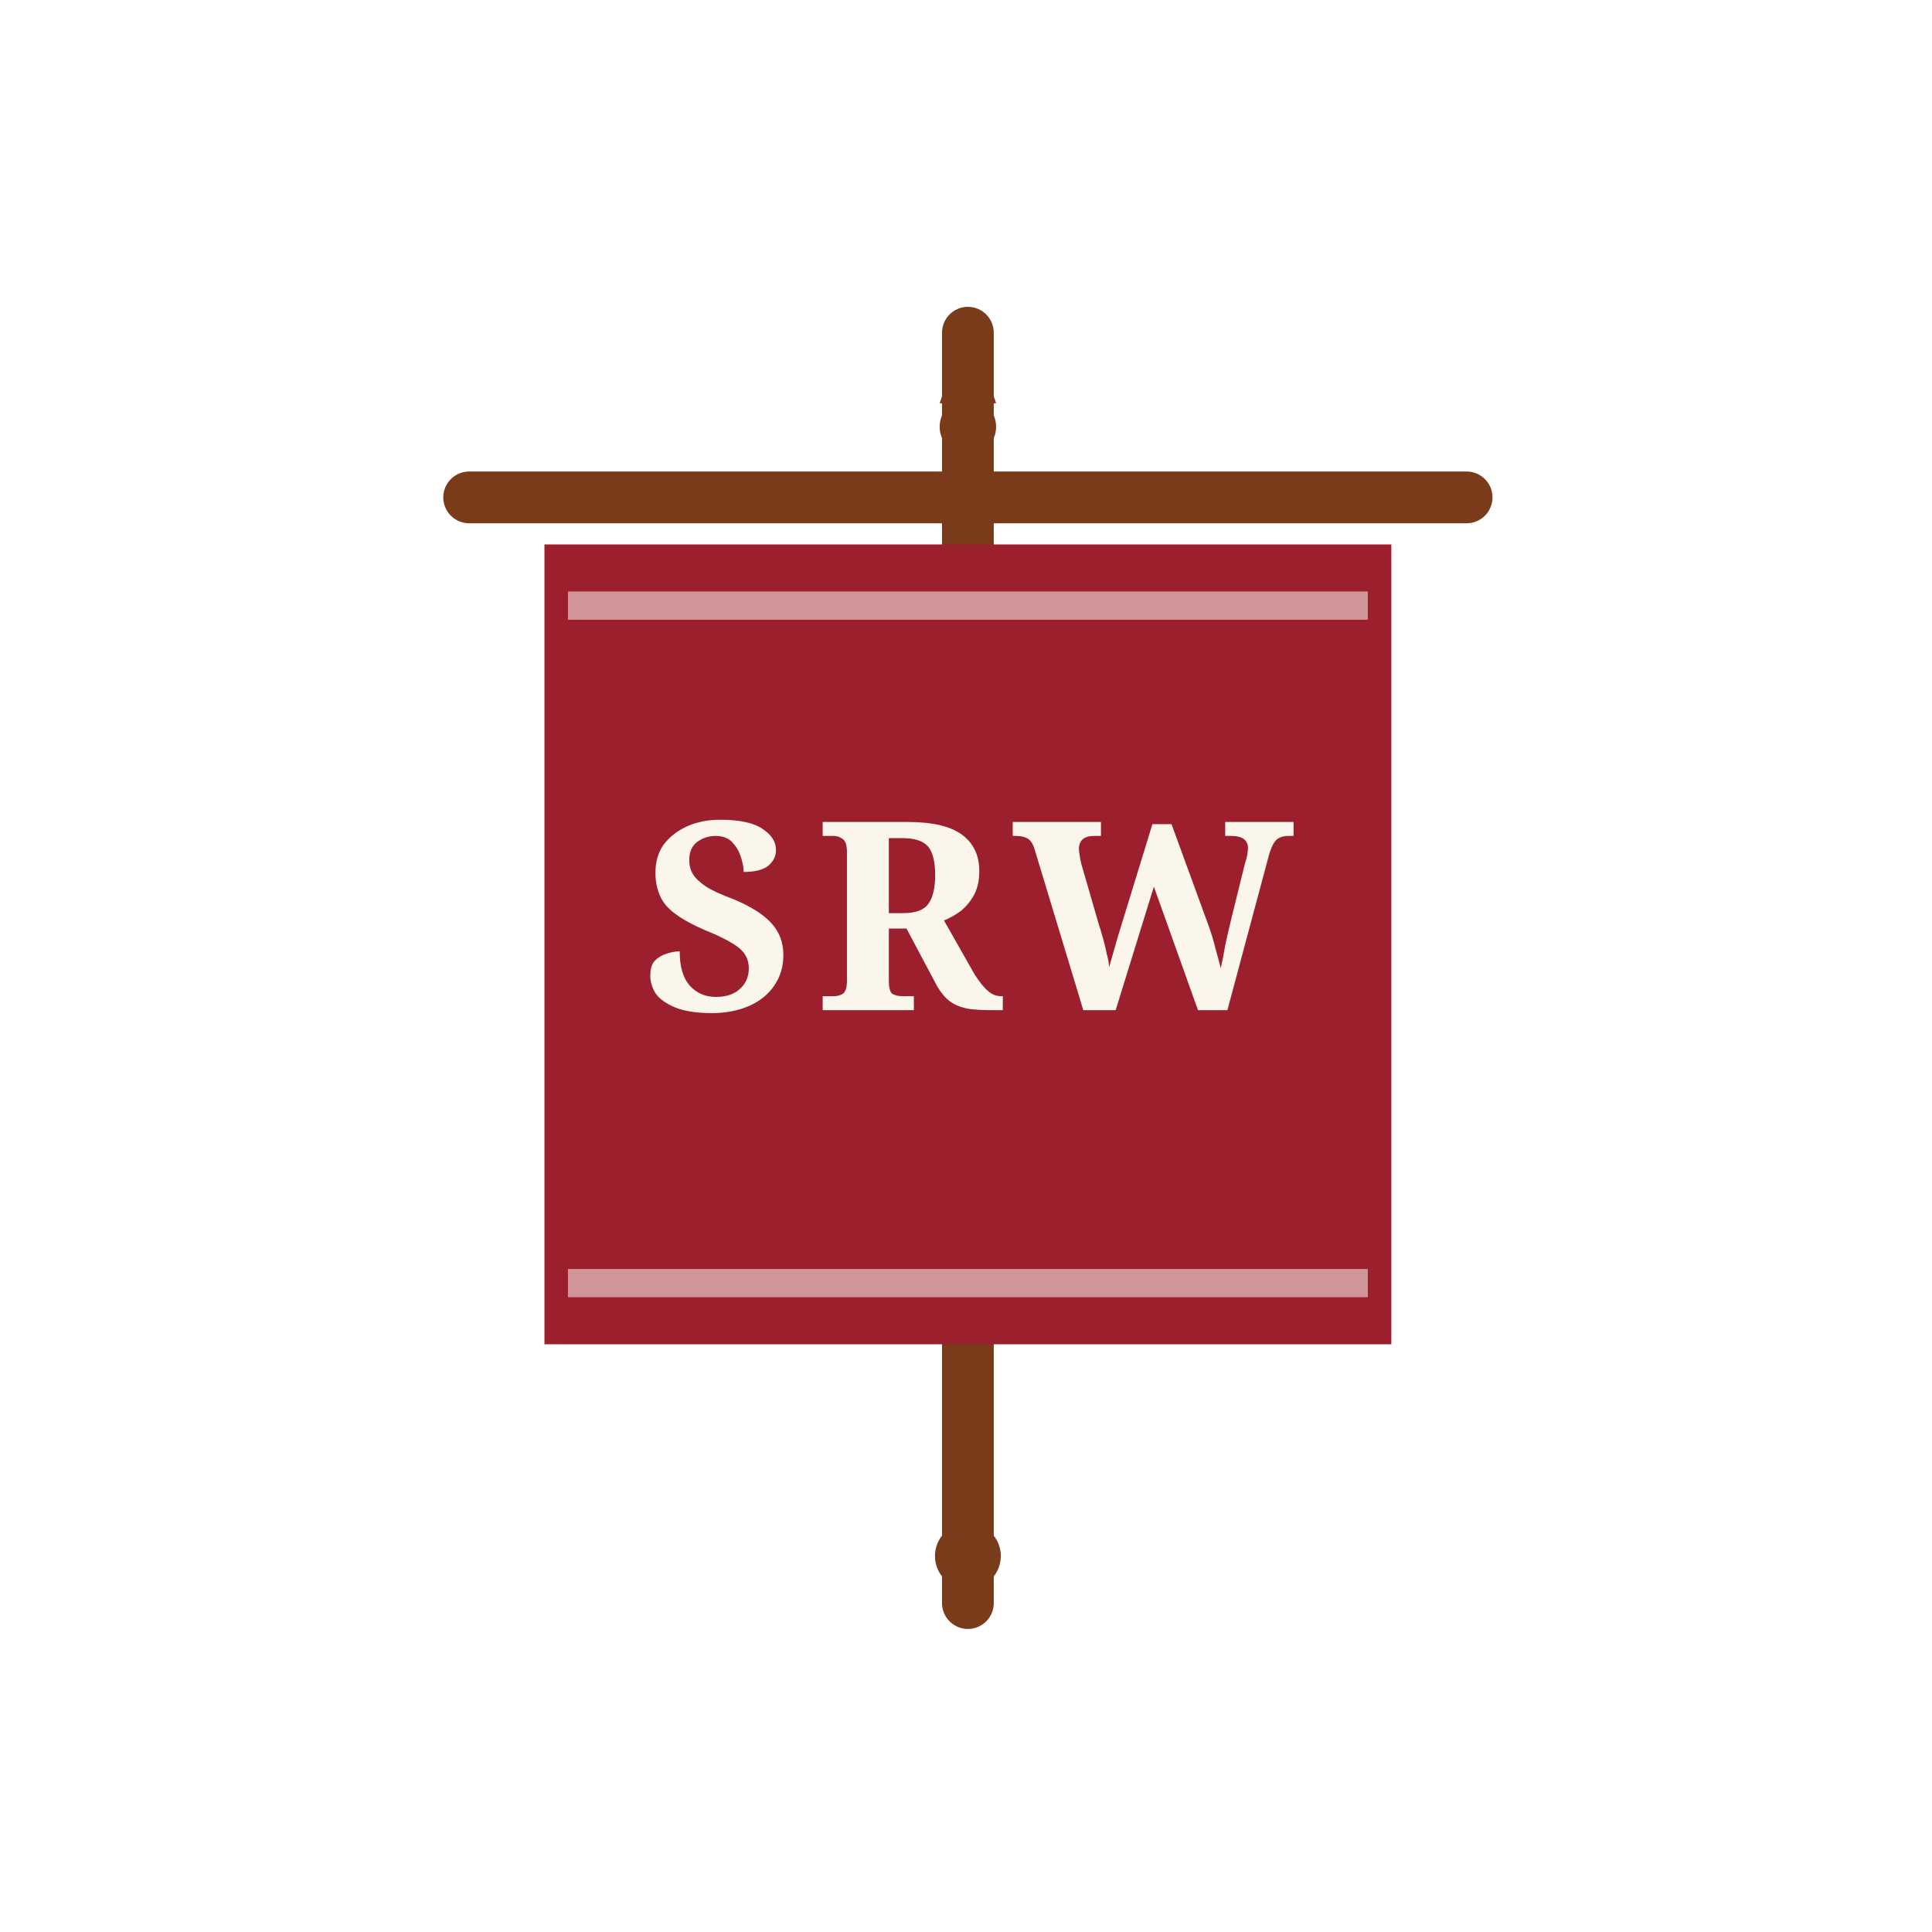
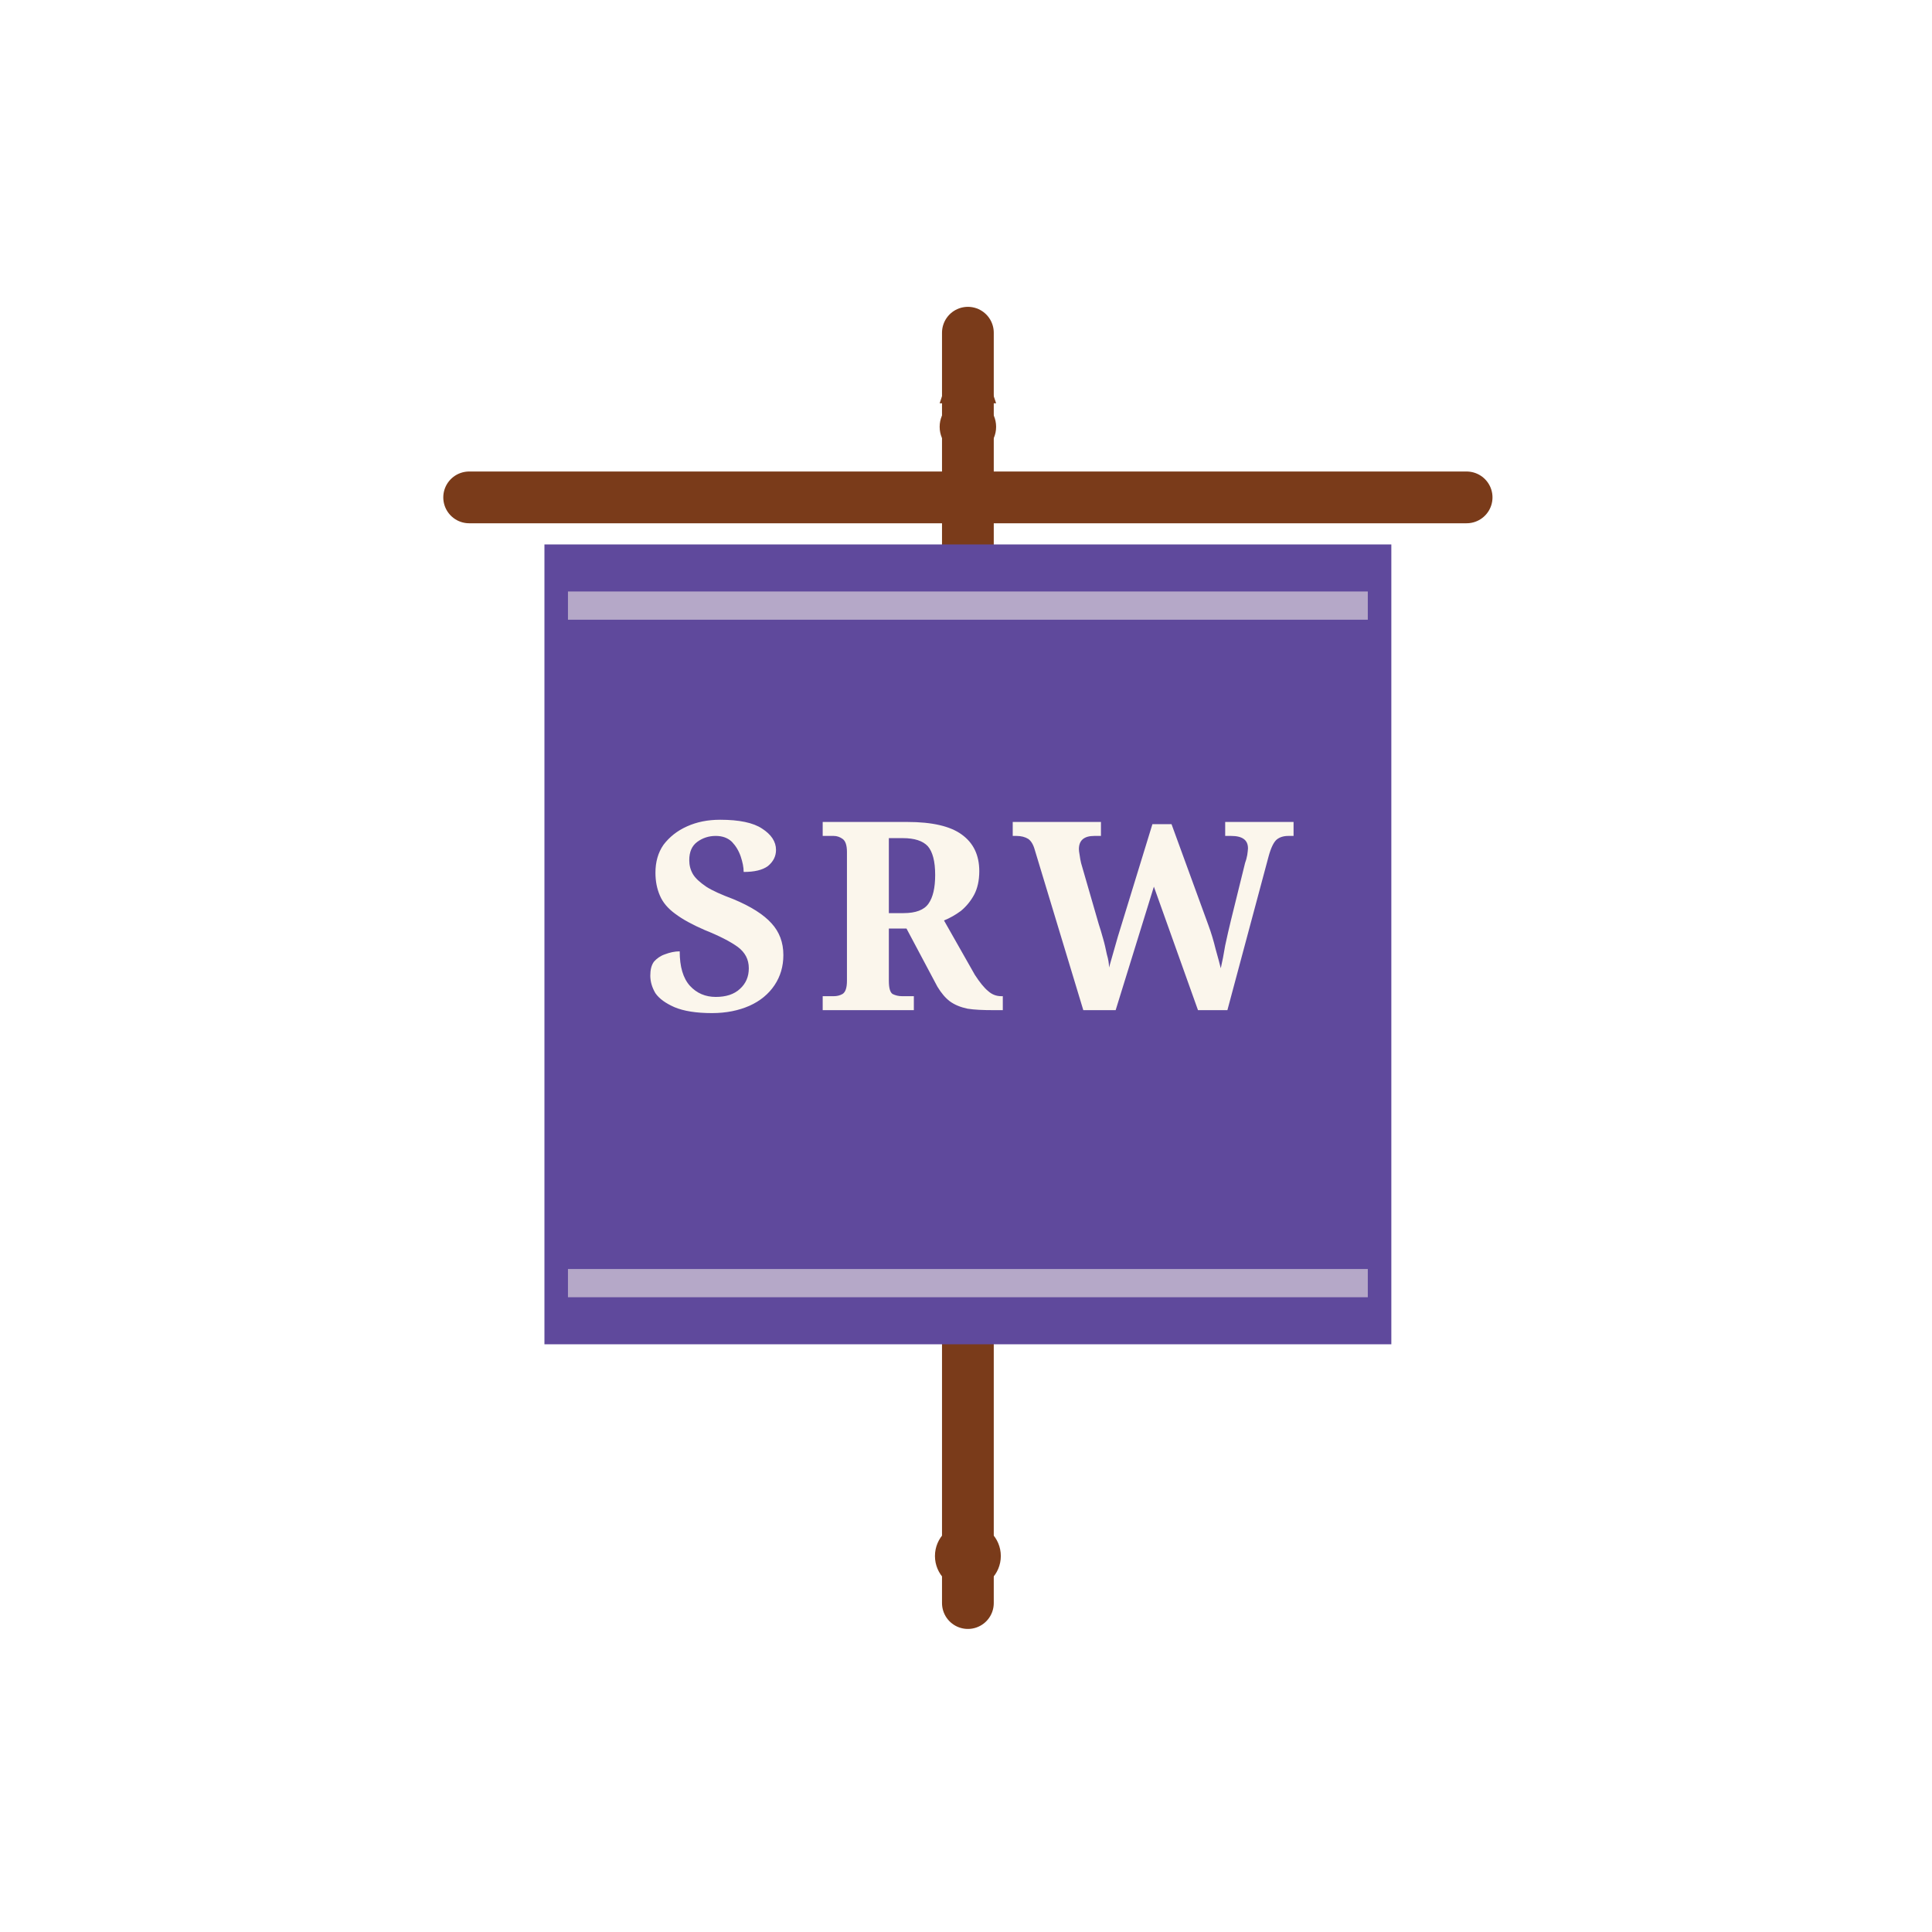
<svg xmlns="http://www.w3.org/2000/svg" width="512" height="512" viewBox="0 0 512 512">
  <g transform="translate(57 57) scale(12.46875)">
    <line x1="16" y1="2.5" x2="16" y2="29.5" stroke="#7a3b1a" stroke-width="1.1" stroke-linecap="round" />
    <path d="M 16 2.2 L 15.4 4 L 16.6 4 Z" fill="#7a3b1a" />
    <circle cx="16" cy="4.5" r="0.6" fill="#7a3b1a" />
    <line x1="5.4" y1="6" x2="26.6" y2="6" stroke="#7a3b1a" stroke-width="1.1" stroke-linecap="round" />
    <circle cx="16" cy="28.5" r="0.7" fill="#7a3b1a" />
-     <rect x="7" y="7" width="18" height="17" fill="#9c1f2e" />
+     <rect x="7" y="7" width="18" height="17" fill="#5f499c" />
    <rect x="7.5" y="8" width="17" height="0.6" fill="#fbf6ec" opacity="0.55" />
    <rect x="7.5" y="22.4" width="17" height="0.6" fill="#fbf6ec" opacity="0.55" />
    <text x="16" y="16.9" text-anchor="middle" font-family="Cinzel, Georgia, serif" font-weight="700" font-size="5.6" letter-spacing="0.4" fill="#fbf6ec">SRW</text>
  </g>
</svg>
